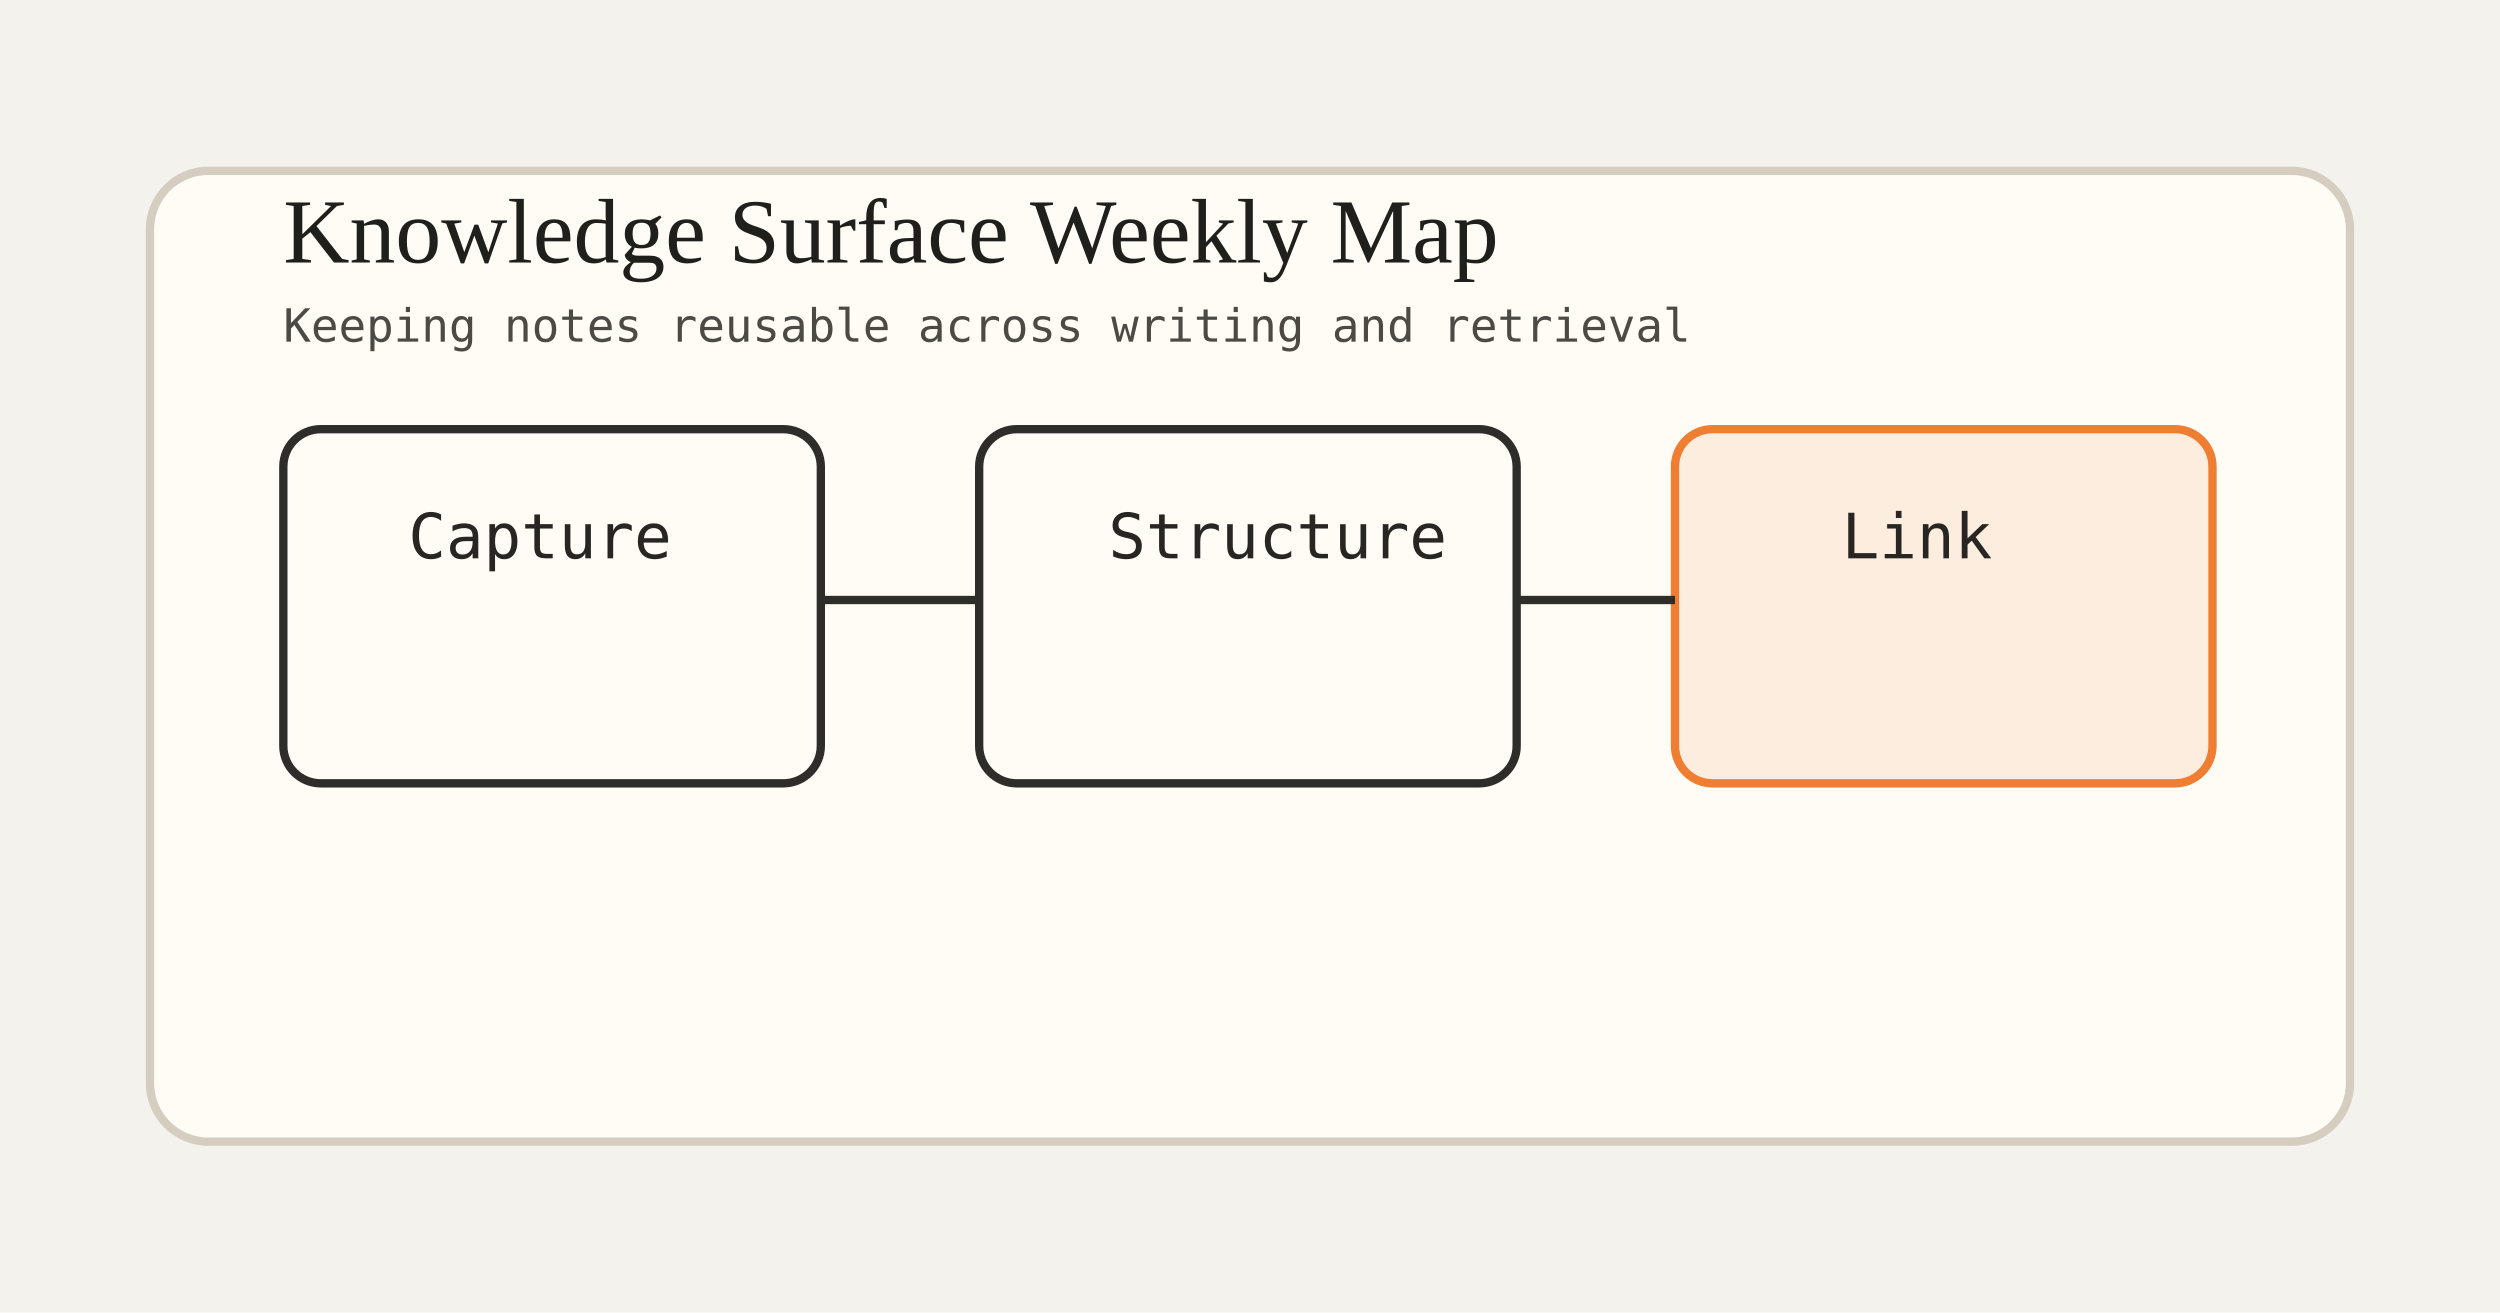
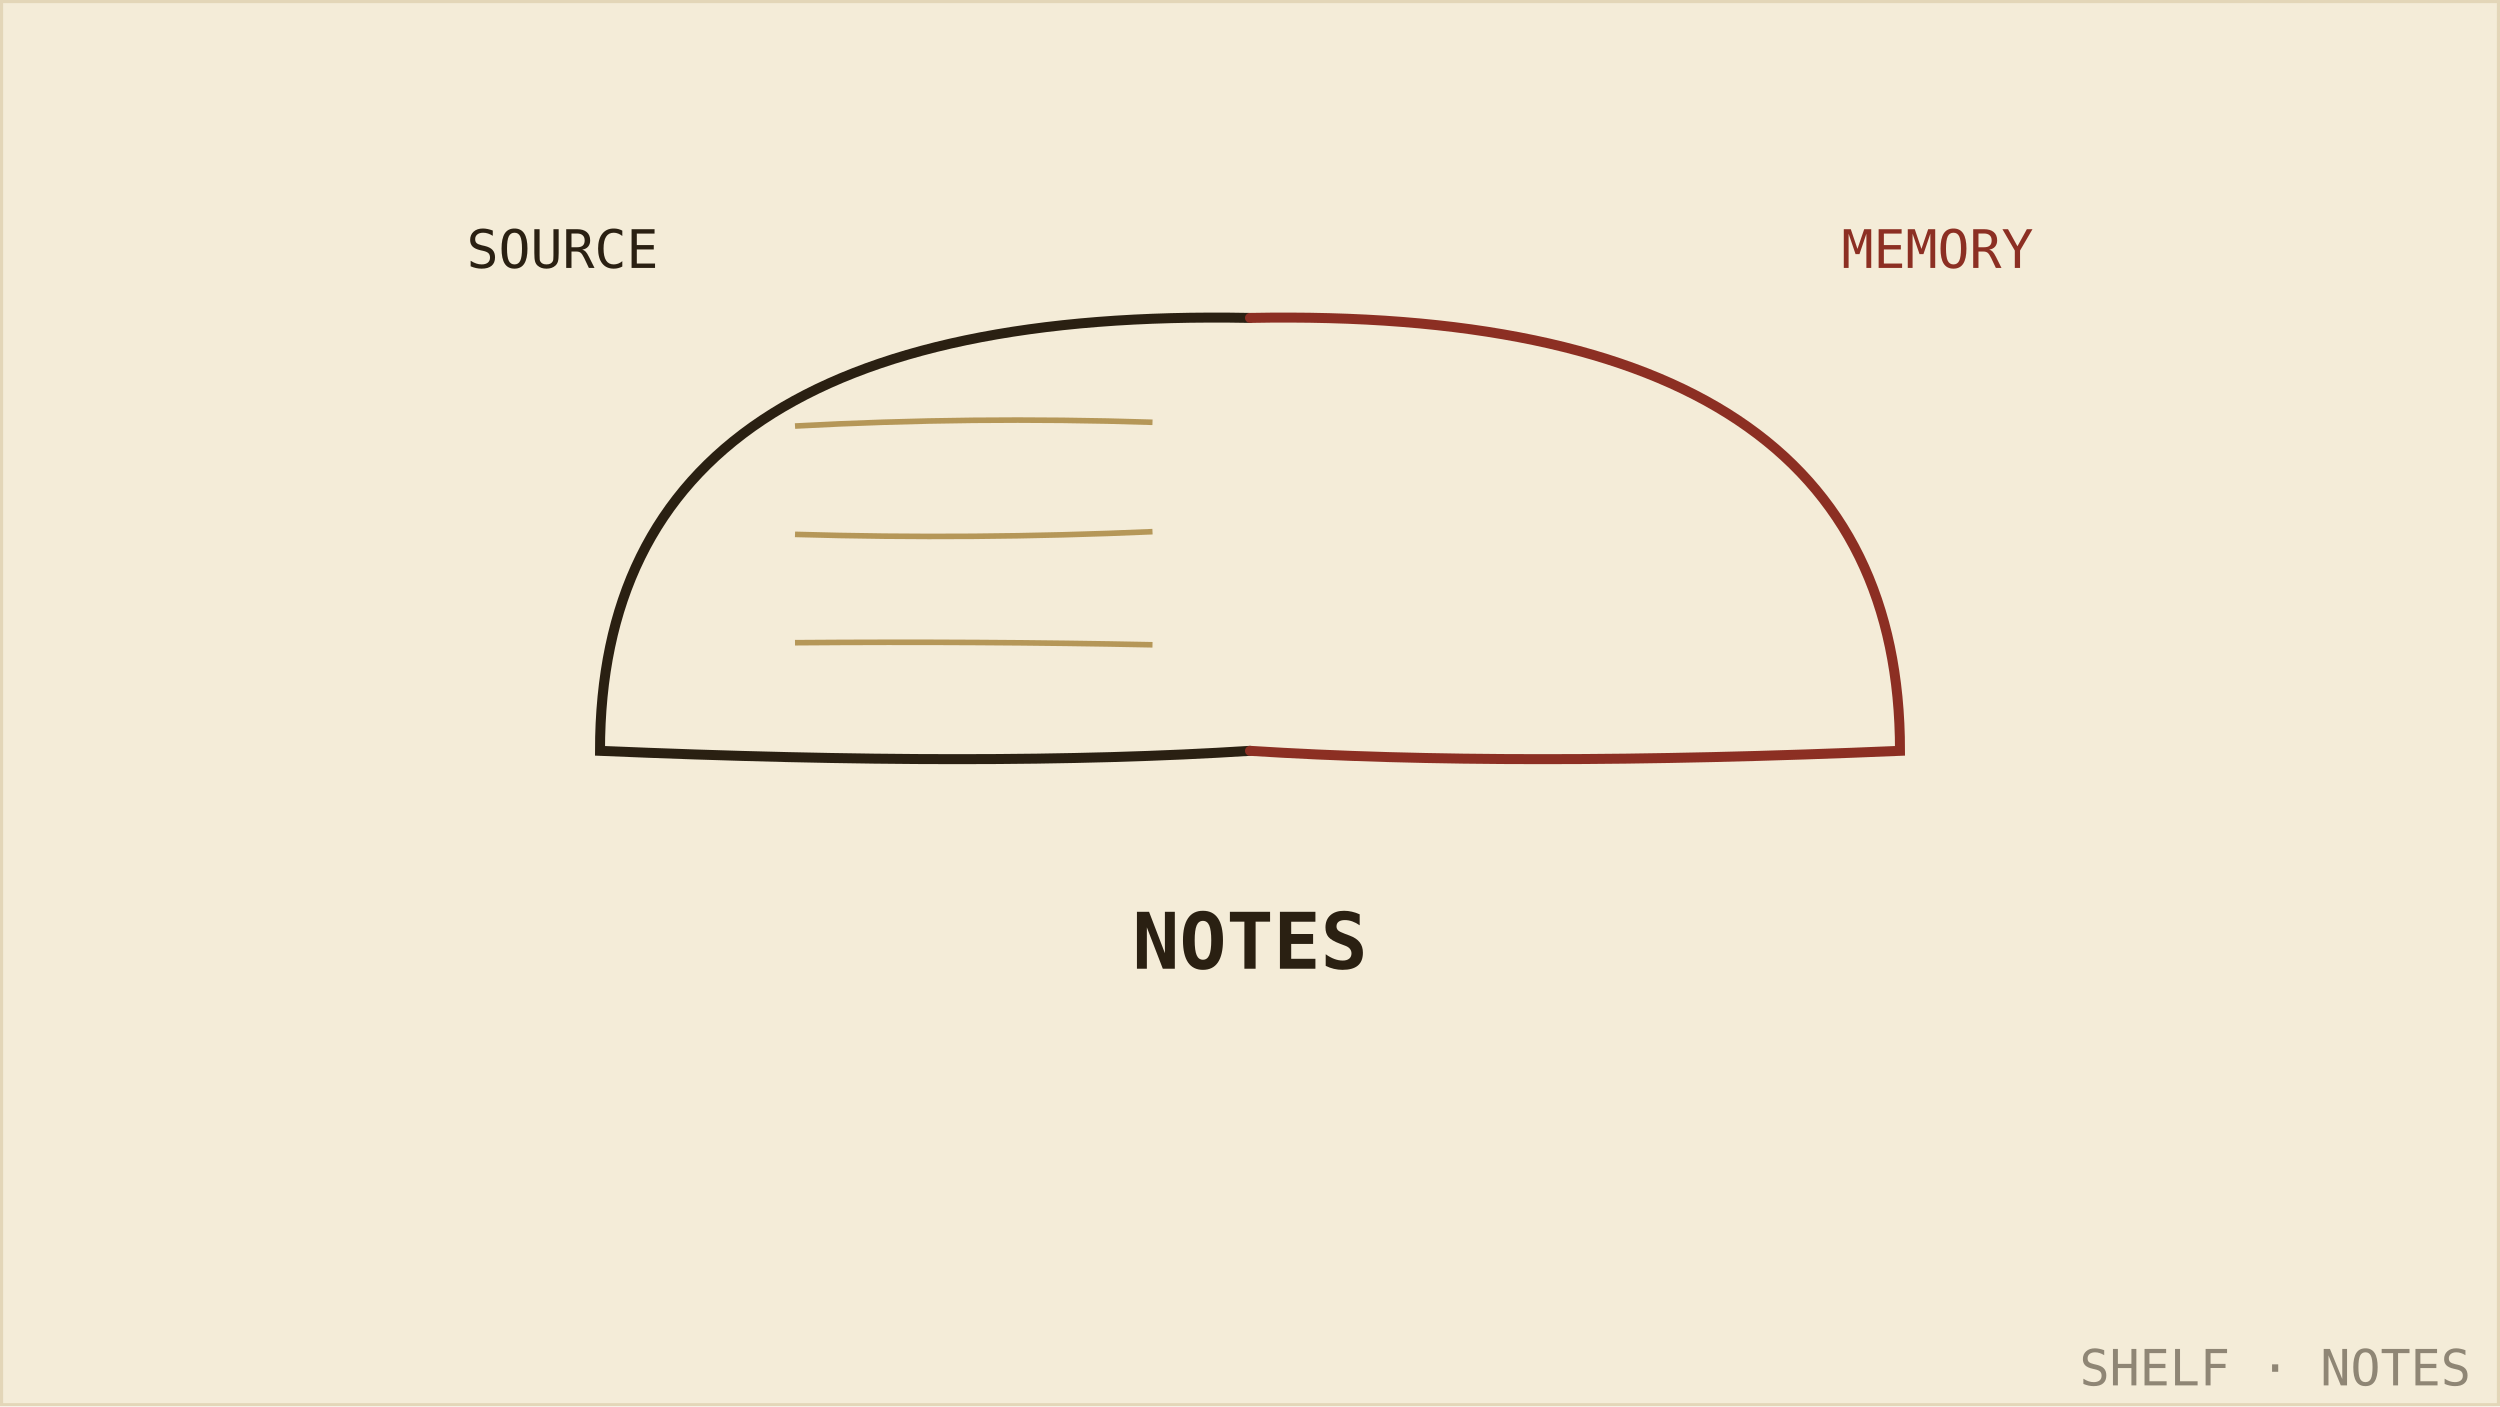
- <svg xmlns="http://www.w3.org/2000/svg" viewBox="0 0 1200 630" role="img" aria-labelledby="title desc">
-   <rect width="1200" height="630" fill="#f4f2ec" />
-   <rect x="72" y="82" width="1056" height="466" rx="28" fill="#fffcf6" stroke="#d5cec0" stroke-width="4" />
-   <rect x="136" y="206" width="258" height="170" rx="18" fill="none" stroke="#2e2d2a" stroke-width="4" />
-   <rect x="470" y="206" width="258" height="170" rx="18" fill="none" stroke="#2e2d2a" stroke-width="4" />
-   <rect x="804" y="206" width="258" height="170" rx="18" fill="#ef7d32" fill-opacity="0.12" stroke="#ef7d32" stroke-width="4" />
-   <text x="196" y="268" font-family="ui-monospace, SFMono-Regular, Menlo, monospace" font-size="30" fill="#272623">Capture</text>
-   <text x="532" y="268" font-family="ui-monospace, SFMono-Regular, Menlo, monospace" font-size="30" fill="#272623">Structure</text>
-   <text x="884" y="268" font-family="ui-monospace, SFMono-Regular, Menlo, monospace" font-size="30" fill="#272623">Link</text>
-   <path d="M394 288 H470" stroke="#2e2d2a" stroke-width="4" />
-   <path d="M728 288 H804" stroke="#2e2d2a" stroke-width="4" />
-   <text x="136" y="126" font-family="Georgia, 'Times New Roman', serif" font-size="44" fill="#1f1f1c">Knowledge Surface Weekly Map</text>
-   <text x="136" y="164" font-family="ui-monospace, SFMono-Regular, Menlo, monospace" font-size="22" fill="#4c4a45">Keeping notes reusable across writing and retrieval</text>
+ <svg xmlns="http://www.w3.org/2000/svg" viewBox="0 0 1200 675" role="img" aria-labelledby="t d">
+   <rect width="1200" height="675" fill="#f4ecd8" />
+   <rect x="0.75" y="0.75" width="1198.5" height="673.5" fill="none" stroke="#e3d6b8" stroke-width="1.5" />
+   <path d="M 600.0 152.6 Q 288.0 146.6 288.0 360.4 Q 475.2 368.4 600.0 360.4" stroke="#2a2012" stroke-width="4.80" fill="none" stroke-linecap="round" />
+   <path d="M 600.0 152.6 Q 912.0 146.6 912.0 360.4 Q 724.8 368.4 600.0 360.4" stroke="#8c2f23" stroke-width="4.80" fill="none" stroke-linecap="round" />
+   <path d="M 381.6 204.5 Q 466.7 199.9 553.2 202.7" stroke="#9a7322" stroke-width="2.70" fill="none" opacity="0.7" />
+   <path d="M 381.6 256.5 Q 466.9 259.0 553.2 255.2" stroke="#9a7322" stroke-width="2.70" fill="none" opacity="0.7" />
+   <path d="M 381.6 308.5 Q 471.0 307.8 553.2 309.5" stroke="#9a7322" stroke-width="2.70" fill="none" opacity="0.7" />
+   <text x="270.0" y="128.6" font-family="'JetBrains Mono', ui-monospace, monospace" font-size="25.5" fill="#2a2012" text-anchor="middle">SOURCE</text>
+   <text x="930.0" y="128.6" font-family="'JetBrains Mono', ui-monospace, monospace" font-size="25.5" fill="#8c2f23" text-anchor="middle">MEMORY</text>
+   <text x="600.0" y="465.0" font-family="'JetBrains Mono', ui-monospace, monospace" font-size="37.5" fill="#2a2012" font-weight="700" text-anchor="middle">NOTES</text>
+   <text x="1186" y="665" font-family="'JetBrains Mono', ui-monospace, monospace" font-size="24.0" fill="#2a2012" opacity="0.5" text-anchor="end">SHELF · NOTES</text>
</svg>
